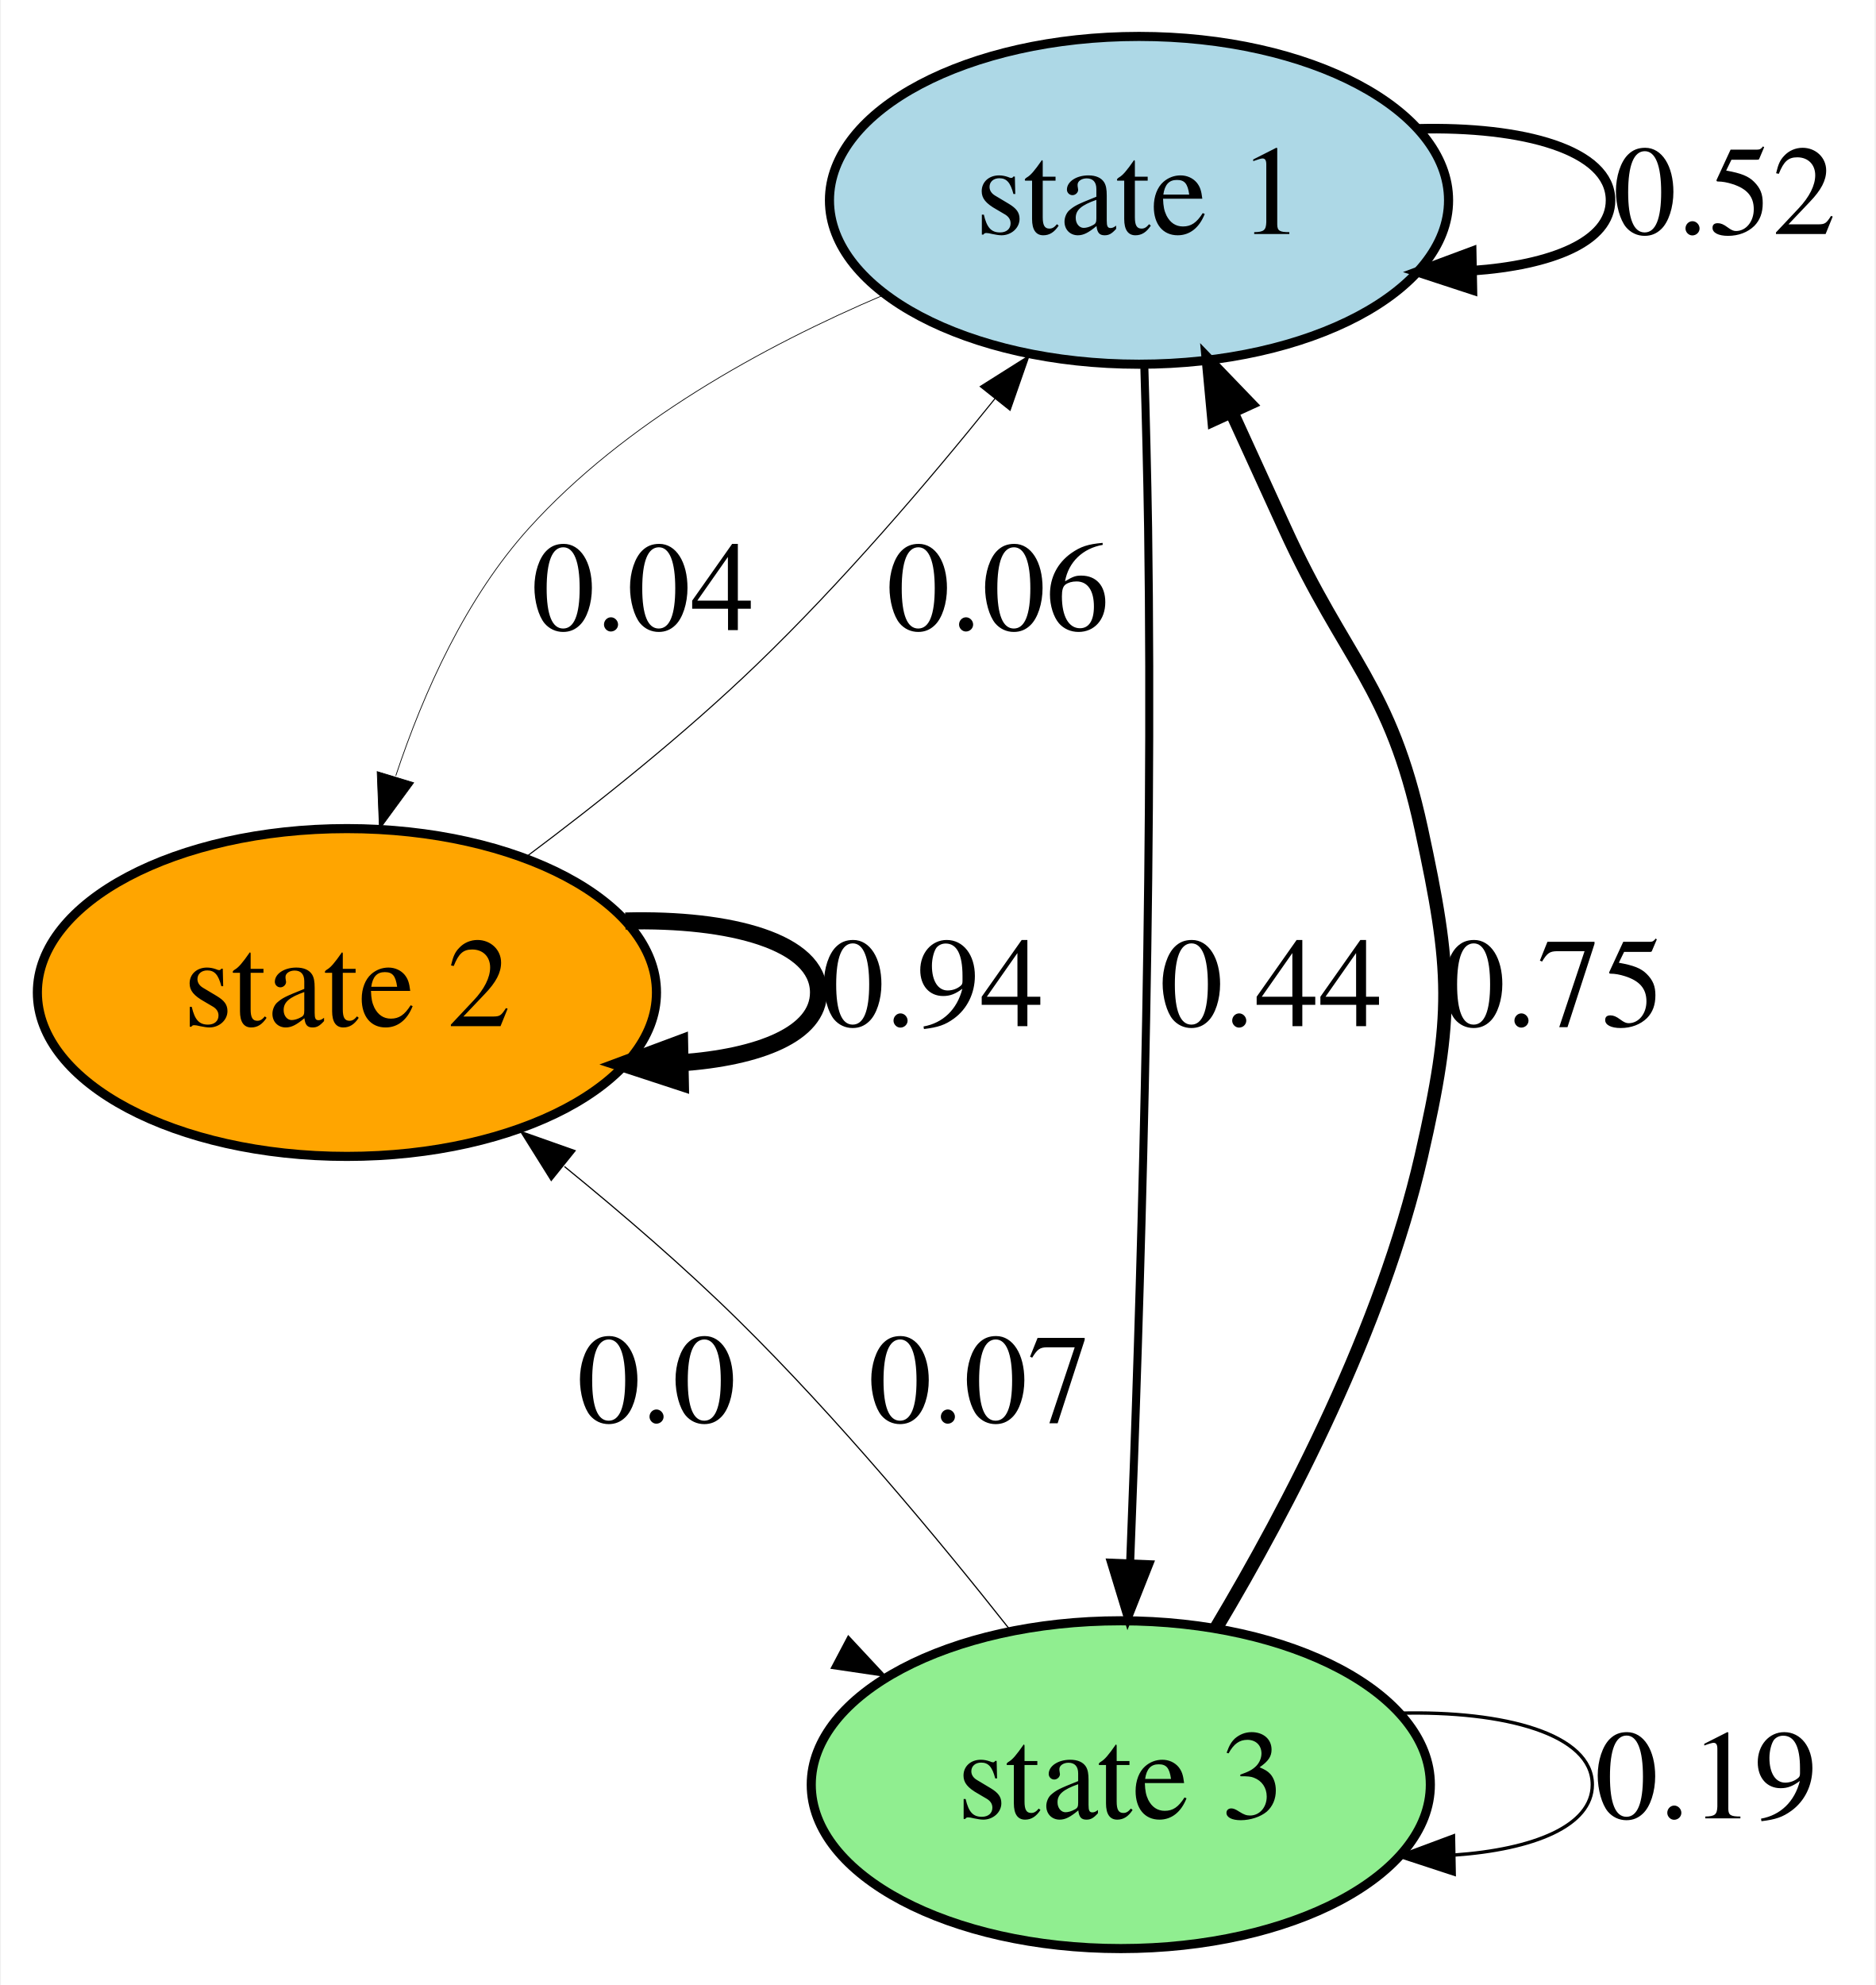
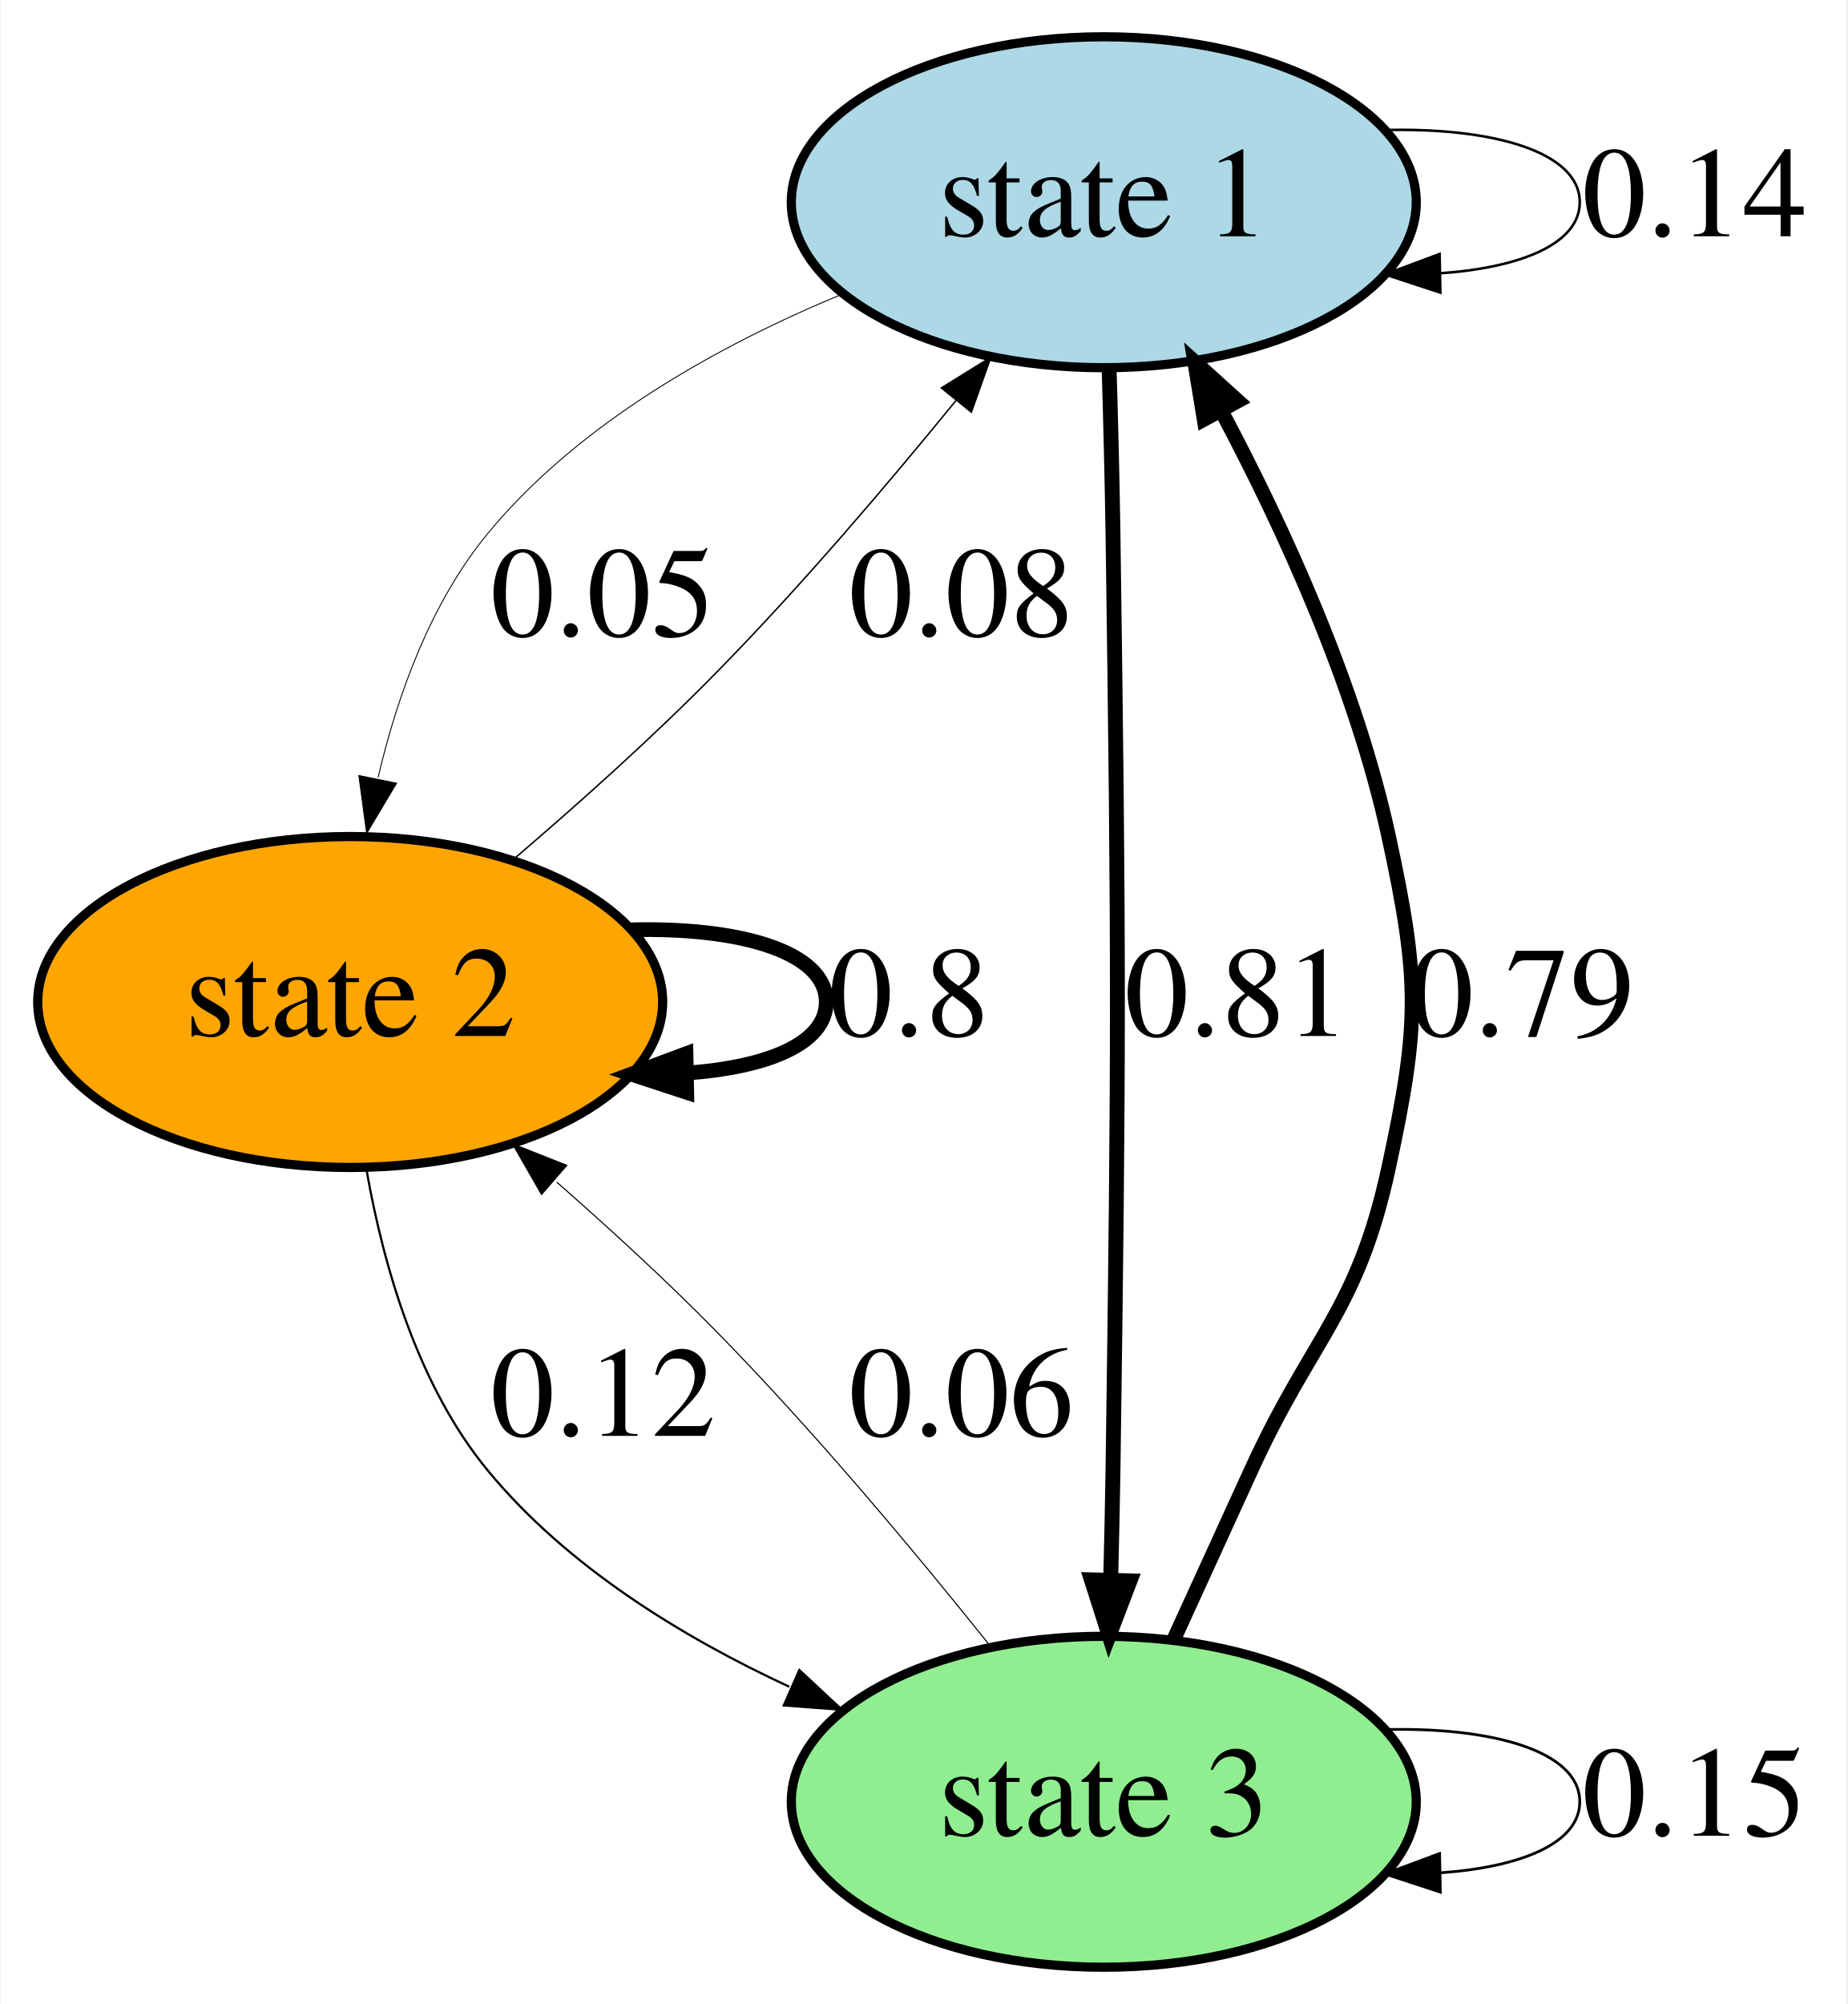
- <svg xmlns="http://www.w3.org/2000/svg" width="206pt" height="218pt" viewBox="0.00 0.00 205.79 218.00">
+ <svg xmlns="http://www.w3.org/2000/svg" width="201pt" height="218pt" viewBox="0.00 0.00 200.79 218.00">
  <g id="graph0" class="graph" transform="scale(1 1) rotate(0) translate(4 214)">
-     <polygon fill="white" stroke="transparent" points="-4,4 -4,-214 201.79,-214 201.79,4 -4,4" />
+     <polygon fill="white" stroke="transparent" points="-4,4 -4,-214 196.79,-214 196.79,4 -4,4" />
    <g id="node1" class="node">
-       <ellipse fill="lightblue" stroke="black" cx="121" cy="-192" rx="34" ry="18" />
-       <text text-anchor="middle" x="121" y="-188.3" font-family="Times,serif" font-size="14.00">state 1</text>
+       <ellipse fill="lightblue" stroke="black" cx="116" cy="-192" rx="34" ry="18" />
+       <text text-anchor="middle" x="116" y="-188.3" font-family="Times,serif" font-size="14.00">state 1</text>
    </g>
    <g id="edge1" class="edge">
-       <path fill="none" stroke="black" stroke-width="1.05" d="M151.58,-199.85C163.19,-200.15 172.79,-197.54 172.79,-192 172.79,-187.46 166.33,-184.88 157.6,-184.27" />
-       <polygon fill="black" stroke="black" stroke-width="1.05" points="157.62,-182.17 151.58,-184.15 157.54,-186.37 157.62,-182.17" />
-       <text text-anchor="middle" x="185.29" y="-188.3" font-family="Times,serif" font-size="14.00">0.52</text>
+       <path fill="none" stroke="black" stroke-width="0.28" d="M146.58,-199.85C158.19,-200.15 167.79,-197.54 167.79,-192 167.79,-187.46 161.33,-184.88 152.6,-184.27" />
+       <polygon fill="black" stroke="black" stroke-width="0.28" points="152.62,-182.17 146.58,-184.15 152.54,-186.37 152.62,-182.17" />
+       <text text-anchor="middle" x="180.29" y="-188.3" font-family="Times,serif" font-size="14.00">0.14</text>
    </g>
    <g id="node2" class="node">
      <ellipse fill="orange" stroke="black" cx="34" cy="-105" rx="34" ry="18" />
      <text text-anchor="middle" x="34" y="-101.3" font-family="Times,serif" font-size="14.00">state 2</text>
    </g>
    <g id="edge2" class="edge">
-       <path fill="none" stroke="black" stroke-width="0.08" d="M92.97,-181.61C79.69,-175.96 64.47,-167.59 54,-156 47.11,-148.38 42.45,-138.08 39.37,-128.81" />
-       <polygon fill="black" stroke="black" stroke-width="0.08" points="41.33,-128.04 37.57,-122.91 37.32,-129.26 41.33,-128.04" />
-       <text text-anchor="middle" x="66.5" y="-144.8" font-family="Times,serif" font-size="14.00">0.04</text>
+       <path fill="none" stroke="black" stroke-width="0.1" d="M87.52,-182C74.12,-176.45 58.95,-168.04 49,-156 42.81,-148.51 39.17,-138.52 37.04,-129.44" />
+       <polygon fill="black" stroke="black" stroke-width="0.1" points="39.05,-128.8 35.79,-123.34 34.94,-129.64 39.05,-128.8" />
+       <text text-anchor="middle" x="61.5" y="-144.8" font-family="Times,serif" font-size="14.00">0.05</text>
    </g>
    <g id="node3" class="node">
-       <ellipse fill="lightgreen" stroke="black" cx="119" cy="-18" rx="34" ry="18" />
-       <text text-anchor="middle" x="119" y="-14.3" font-family="Times,serif" font-size="14.00">state 3</text>
+       <ellipse fill="lightgreen" stroke="black" cx="116" cy="-18" rx="34" ry="18" />
+       <text text-anchor="middle" x="116" y="-14.3" font-family="Times,serif" font-size="14.00">state 3</text>
    </g>
    <g id="edge3" class="edge">
-       <path fill="none" stroke="black" stroke-width="0.88" d="M121.58,-173.91C121.75,-168.22 121.91,-161.84 122,-156 122.57,-116.14 121.11,-69.76 120.03,-42.48" />
-       <polygon fill="black" stroke="black" stroke-width="0.88" points="122.12,-42.21 119.78,-36.3 117.93,-42.38 122.12,-42.21" />
-       <text text-anchor="middle" x="135.5" y="-101.3" font-family="Times,serif" font-size="14.00">0.44</text>
+       <path fill="none" stroke="black" stroke-width="1.62" d="M116.58,-173.91C116.75,-168.22 116.91,-161.84 117,-156 117.64,-110.67 117.64,-99.33 117,-54 116.94,-50.17 116.85,-46.11 116.75,-42.16" />
+       <polygon fill="black" stroke="black" stroke-width="1.62" points="118.85,-42.03 116.58,-36.09 114.65,-42.14 118.85,-42.03" />
+       <text text-anchor="middle" x="130.5" y="-101.3" font-family="Times,serif" font-size="14.00">0.81</text>
    </g>
    <g id="edge4" class="edge">
-       <path fill="none" stroke="black" stroke-width="0.12" d="M53.56,-119.8C61.75,-125.92 71.16,-133.45 79,-141 88.32,-149.97 97.67,-160.88 105.18,-170.22" />
-       <polygon fill="black" stroke="black" stroke-width="0.12" points="103.56,-171.55 108.93,-174.94 106.84,-168.94 103.56,-171.55" />
-       <text text-anchor="middle" x="105.5" y="-144.8" font-family="Times,serif" font-size="14.00">0.06</text>
+       <path fill="none" stroke="black" stroke-width="0.16" d="M51.66,-120.43C58.82,-126.54 67.03,-133.88 74,-141 83.06,-150.24 92.38,-161.18 99.94,-170.46" />
+       <polygon fill="black" stroke="black" stroke-width="0.16" points="98.32,-171.8 103.72,-175.15 101.59,-169.16 98.32,-171.8" />
+       <text text-anchor="middle" x="100.5" y="-144.8" font-family="Times,serif" font-size="14.00">0.08</text>
    </g>
    <g id="edge5" class="edge">
-       <path fill="none" stroke="black" stroke-width="1.88" d="M64.58,-112.85C76.19,-113.15 85.8,-110.54 85.8,-105 85.8,-100.46 79.34,-97.88 70.6,-97.27" />
-       <polygon fill="black" stroke="black" stroke-width="1.88" points="70.62,-95.17 64.58,-97.15 70.54,-99.37 70.62,-95.17" />
-       <text text-anchor="middle" x="98.3" y="-101.3" font-family="Times,serif" font-size="14.00">0.94</text>
+       <path fill="none" stroke="black" stroke-width="1.6" d="M64.58,-112.85C76.19,-113.15 85.8,-110.54 85.8,-105 85.8,-100.46 79.34,-97.88 70.6,-97.27" />
+       <polygon fill="black" stroke="black" stroke-width="1.6" points="70.62,-95.17 64.58,-97.15 70.54,-99.37 70.62,-95.17" />
+       <text text-anchor="middle" x="94.8" y="-101.3" font-family="Times,serif" font-size="14.00">0.8</text>
    </g>
    <g id="edge6" class="edge">
-       <path fill="none" stroke="black" stroke-width="0" d="M39.56,-87.22C43.67,-76.74 50.11,-63.49 59,-54 67.07,-45.39 77.74,-38.25 87.84,-32.71" />
-       <polygon fill="black" stroke="black" stroke-width="0" points="89.05,-34.45 93.38,-29.8 87.09,-30.73 89.05,-34.45" />
-       <text text-anchor="middle" x="68" y="-57.8" font-family="Times,serif" font-size="14.00">0.0</text>
+       <path fill="none" stroke="black" stroke-width="0.24" d="M35.79,-86.66C37.63,-76.23 41.38,-63.22 49,-54 57.55,-43.65 69.96,-35.99 81.78,-30.51" />
+       <polygon fill="black" stroke="black" stroke-width="0.24" points="82.87,-32.33 87.52,-28 81.18,-28.48 82.87,-32.33" />
+       <text text-anchor="middle" x="61.5" y="-57.8" font-family="Times,serif" font-size="14.00">0.12</text>
    </g>
    <g id="edge7" class="edge">
-       <path fill="none" stroke="black" stroke-width="1.49" d="M129.5,-35.26C137.44,-48.57 147.68,-68.2 152,-87 155.58,-102.59 155.38,-107.36 152,-123 148.59,-138.75 143.68,-141.34 137,-156 135.13,-160.1 133.14,-164.46 131.21,-168.67" />
-       <polygon fill="black" stroke="black" stroke-width="1.49" points="129.24,-167.94 128.65,-174.27 133.06,-169.69 129.24,-167.94" />
-       <text text-anchor="middle" x="166.5" y="-101.3" font-family="Times,serif" font-size="14.00">0.75</text>
+       <path fill="none" stroke="black" stroke-width="1.58" d="M123.65,-35.73C126.3,-41.52 129.28,-48.04 132,-54 138.68,-68.66 143.59,-71.25 147,-87 150.38,-102.64 150.38,-107.36 147,-123 143.46,-139.31 135.66,-156.4 128.76,-169.36" />
+       <polygon fill="black" stroke="black" stroke-width="1.58" points="126.91,-168.38 125.88,-174.65 130.6,-170.38 126.91,-168.38" />
+       <text text-anchor="middle" x="161.5" y="-101.3" font-family="Times,serif" font-size="14.00">0.79</text>
    </g>
    <g id="edge8" class="edge">
-       <path fill="none" stroke="black" stroke-width="0.13" d="M106.85,-34.98C98.83,-45.14 87.83,-58.34 77,-69 71.1,-74.81 64.3,-80.67 57.89,-85.89" />
-       <polygon fill="black" stroke="black" stroke-width="0.13" points="56.44,-84.36 53.07,-89.75 59.07,-87.63 56.44,-84.36" />
-       <text text-anchor="middle" x="103.5" y="-57.8" font-family="Times,serif" font-size="14.00">0.07</text>
+       <path fill="none" stroke="black" stroke-width="0.12" d="M103.72,-34.85C95.64,-44.96 84.63,-58.15 74,-69 68.55,-74.56 62.35,-80.26 56.48,-85.4" />
+       <polygon fill="black" stroke="black" stroke-width="0.12" points="54.82,-84.06 51.66,-89.57 57.57,-87.23 54.82,-84.06" />
+       <text text-anchor="middle" x="100.5" y="-57.8" font-family="Times,serif" font-size="14.00">0.06</text>
    </g>
    <g id="edge9" class="edge">
-       <path fill="none" stroke="black" stroke-width="0.37" d="M149.58,-25.85C161.19,-26.15 170.79,-23.54 170.79,-18 170.79,-13.46 164.33,-10.88 155.6,-10.27" />
-       <polygon fill="black" stroke="black" stroke-width="0.37" points="155.62,-8.17 149.58,-10.15 155.54,-12.37 155.62,-8.17" />
-       <text text-anchor="middle" x="183.29" y="-14.3" font-family="Times,serif" font-size="14.00">0.19</text>
+       <path fill="none" stroke="black" stroke-width="0.3" d="M146.58,-25.85C158.19,-26.15 167.79,-23.54 167.79,-18 167.79,-13.46 161.33,-10.88 152.6,-10.27" />
+       <polygon fill="black" stroke="black" stroke-width="0.3" points="152.62,-8.17 146.58,-10.15 152.54,-12.37 152.62,-8.17" />
+       <text text-anchor="middle" x="180.29" y="-14.3" font-family="Times,serif" font-size="14.00">0.15</text>
    </g>
  </g>
</svg>
